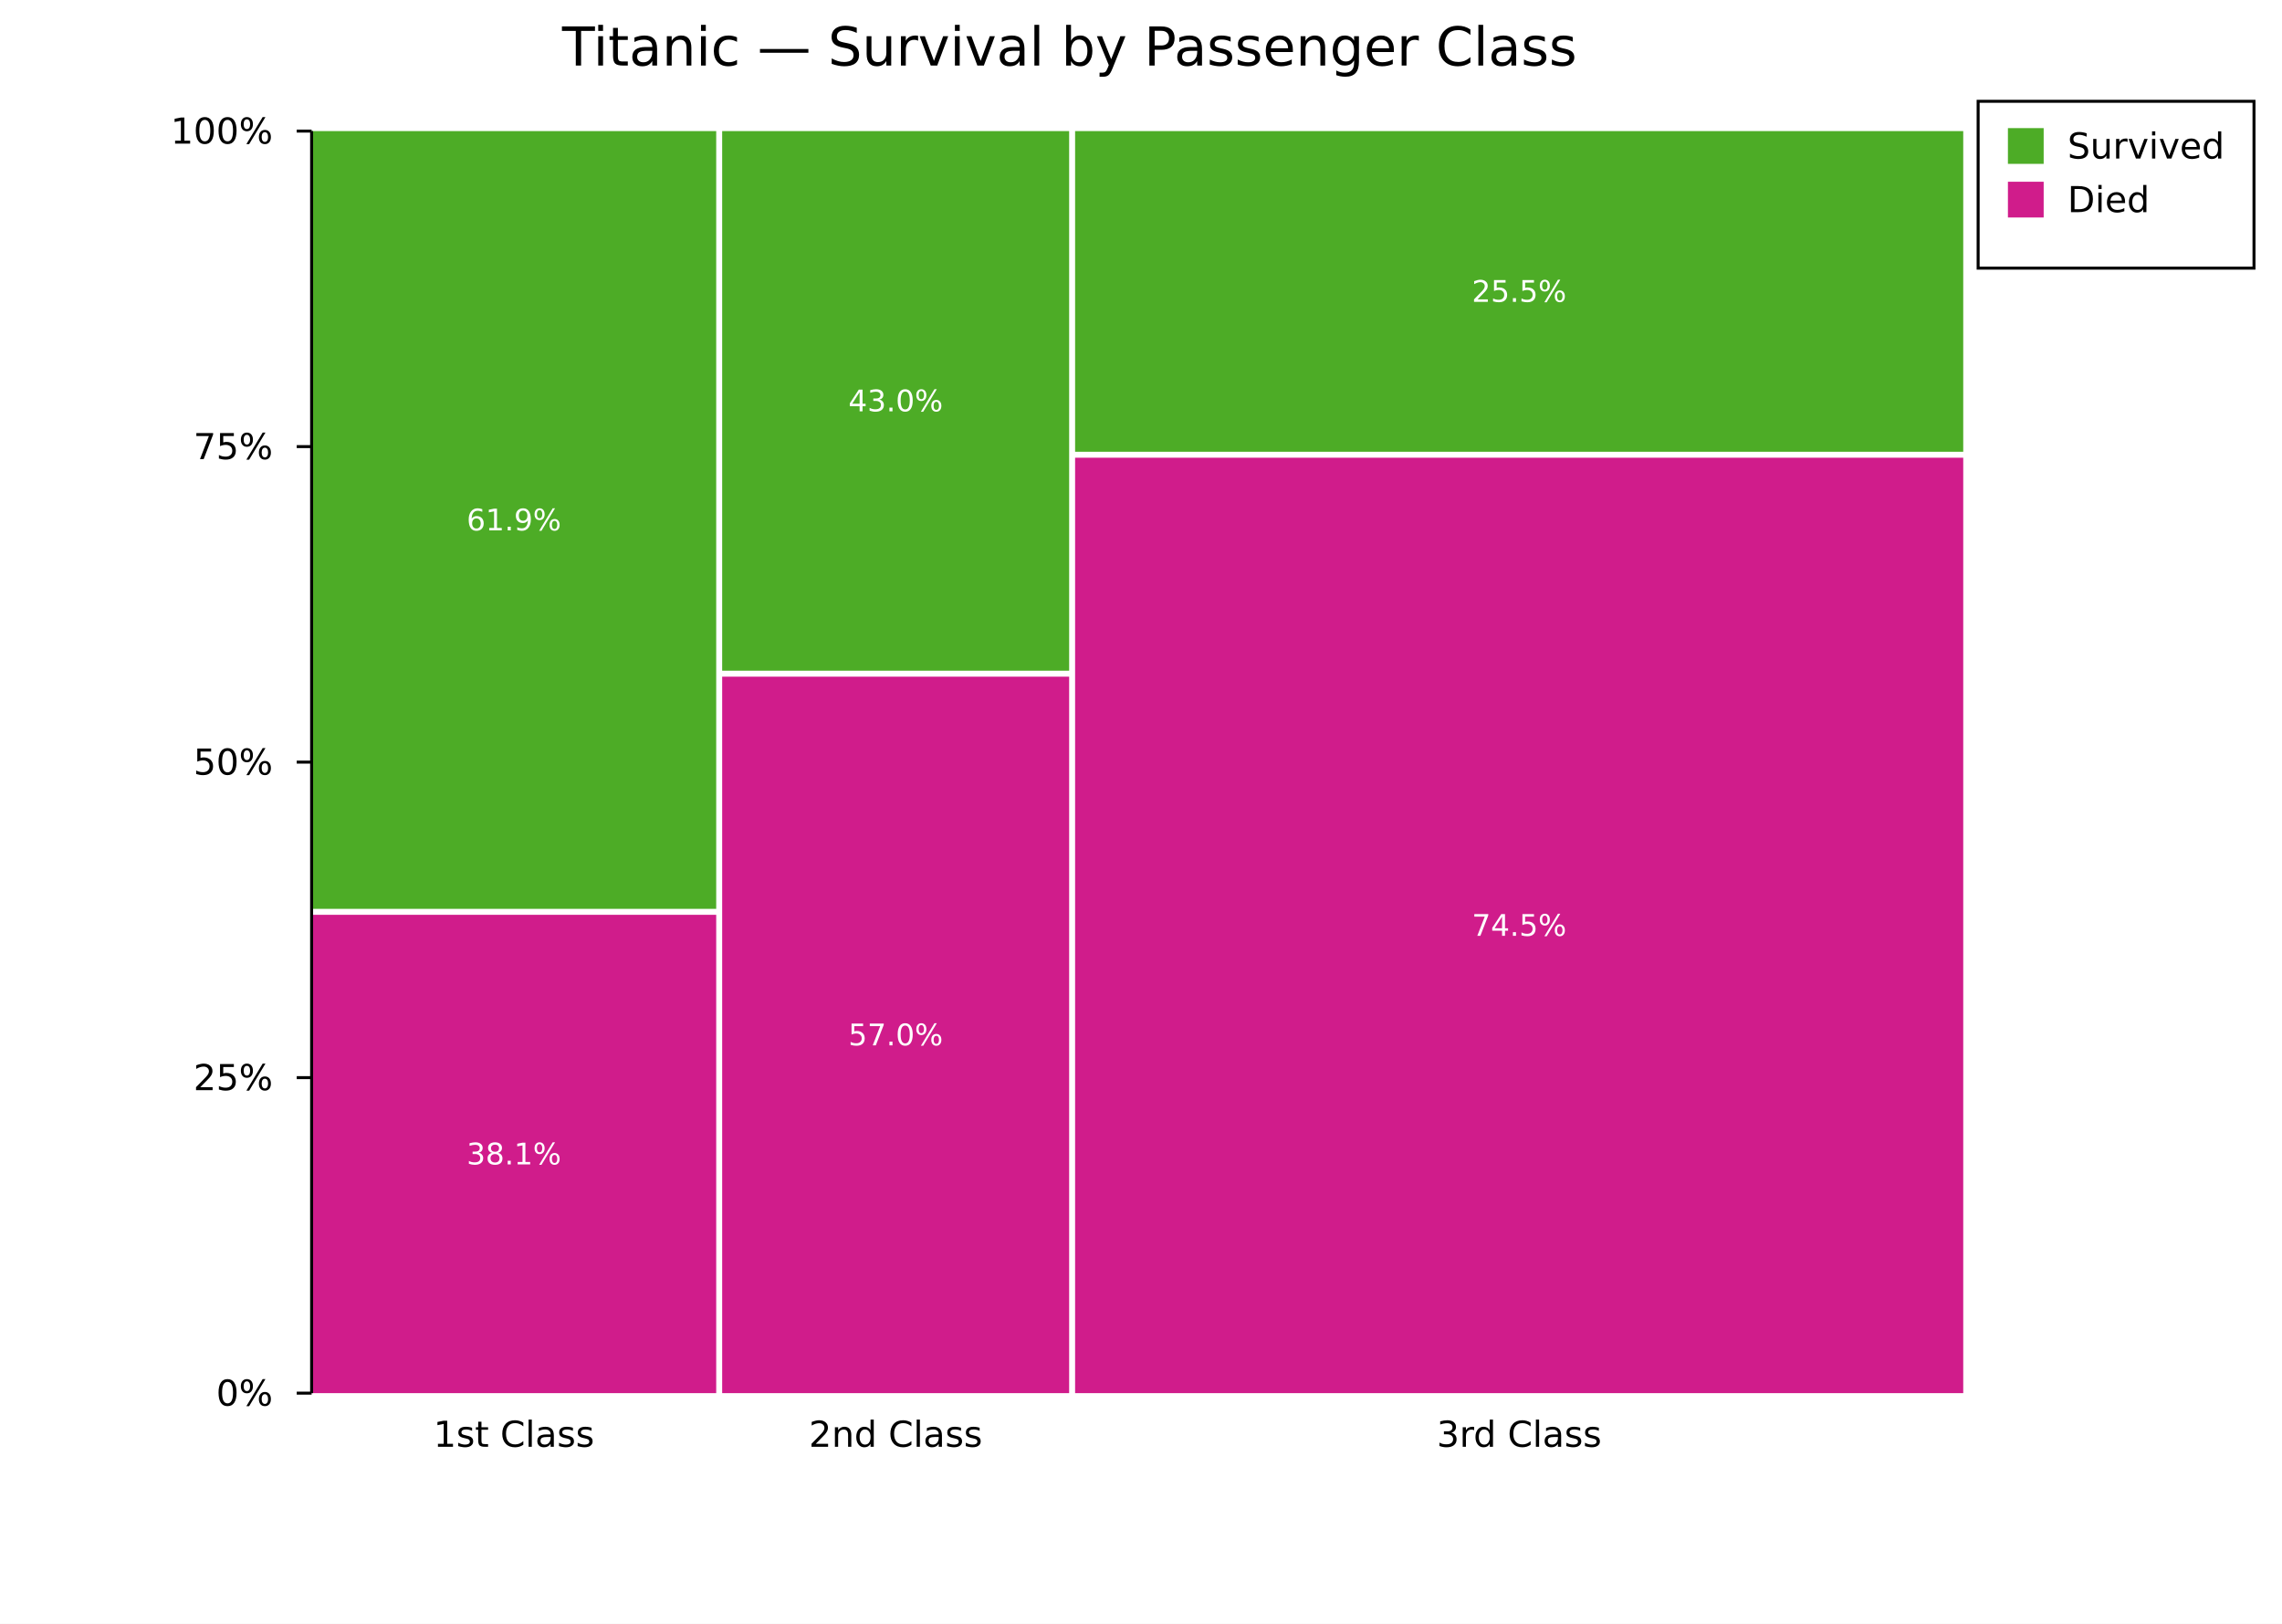
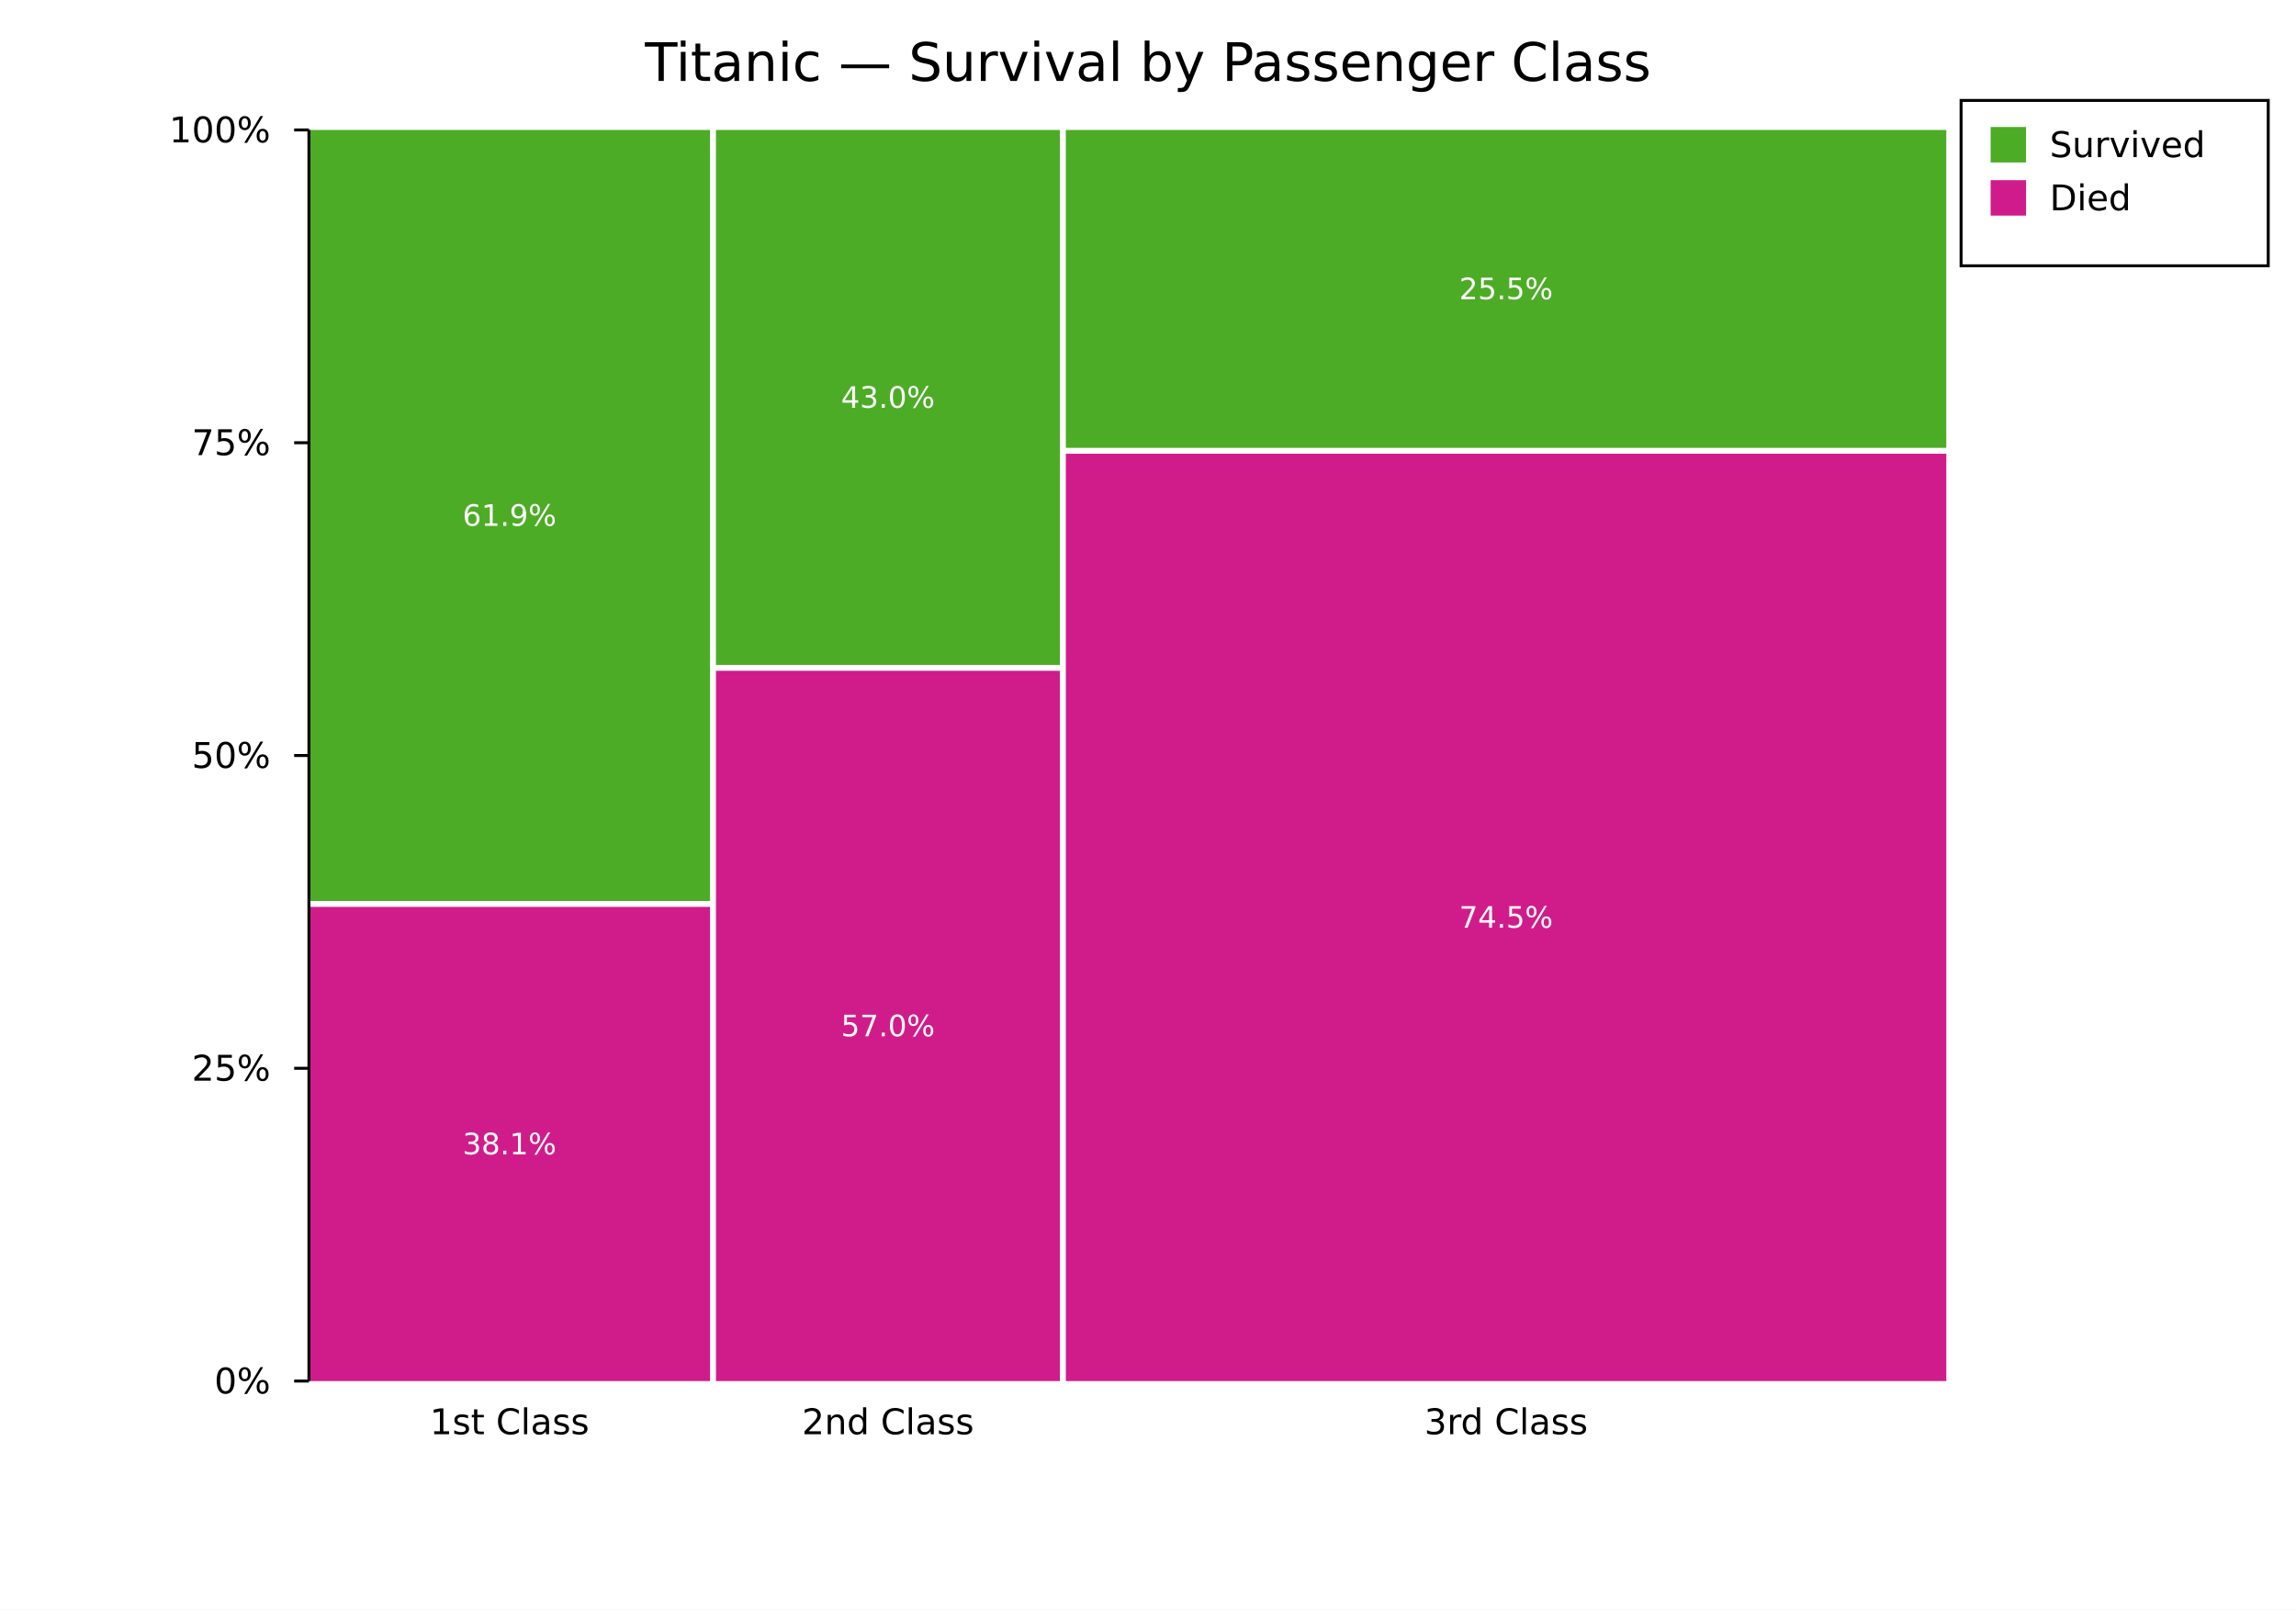
- <svg xmlns="http://www.w3.org/2000/svg" width="766" height="545" font-family="DejaVu Sans, Liberation Sans, Arial, sans-serif" fill="black">
+ <svg xmlns="http://www.w3.org/2000/svg" width="777.4" height="545" font-family="DejaVu Sans, Liberation Sans, Arial, sans-serif" fill="black">
  <rect width="100%" height="100%" fill="white" />
-   <text x="359" y="22" font-size="18" text-anchor="middle">Titanic — Survival by Passenger Class</text>
+   <text x="388.7" y="27.4" font-size="18" text-anchor="middle">Titanic — Survival by Passenger Class</text>
  <rect x="104.6" y="307.05" width="135.81" height="160.55" fill="#d01c8b" />
  <text x="172.51" y="390.83" font-size="10" text-anchor="middle" fill="#ffffff">38.1%</text>
  <rect x="104.6" y="44" width="135.81" height="261.05" fill="#4dac26" />
  <text x="172.51" y="178.03" font-size="10" text-anchor="middle" fill="#ffffff">61.9%</text>
  <text x="172.51" y="485.6" font-size="12" text-anchor="middle">1st Class</text>
  <rect x="242.41" y="227.12" width="116.47" height="240.48" fill="#d01c8b" />
  <text x="300.65" y="350.86" font-size="10" text-anchor="middle" fill="#ffffff">57.0%</text>
  <rect x="242.41" y="44" width="116.47" height="181.12" fill="#4dac26" />
  <text x="300.65" y="138.06" font-size="10" text-anchor="middle" fill="#ffffff">43.0%</text>
  <text x="300.65" y="485.6" font-size="12" text-anchor="middle">2nd Class</text>
  <rect x="360.88" y="153.63" width="298.12" height="313.97" fill="#d01c8b" />
  <text x="509.94" y="314.11" font-size="10" text-anchor="middle" fill="#ffffff">74.5%</text>
  <rect x="360.88" y="44" width="298.12" height="107.63" fill="#4dac26" />
  <text x="509.94" y="101.31" font-size="10" text-anchor="middle" fill="#ffffff">25.5%</text>
  <text x="509.94" y="485.6" font-size="12" text-anchor="middle">3rd Class</text>
  <line x1="104.6" y1="44" x2="104.6" y2="467.6" stroke="#000000" stroke-width="1" />
  <line x1="104.6" y1="467.6" x2="99.6" y2="467.6" stroke="#000000" stroke-width="1" />
  <text x="91.6" y="471.8" font-size="12" text-anchor="end">0%</text>
  <line x1="104.6" y1="361.7" x2="99.6" y2="361.7" stroke="#000000" stroke-width="1" />
  <text x="91.6" y="365.9" font-size="12" text-anchor="end">25%</text>
  <line x1="104.6" y1="255.8" x2="99.6" y2="255.8" stroke="#000000" stroke-width="1" />
  <text x="91.6" y="260" font-size="12" text-anchor="end">50%</text>
  <line x1="104.6" y1="149.9" x2="99.6" y2="149.9" stroke="#000000" stroke-width="1" />
  <text x="91.6" y="154.1" font-size="12" text-anchor="end">75%</text>
  <line x1="104.6" y1="44" x2="99.6" y2="44" stroke="#000000" stroke-width="1" />
  <text x="91.6" y="48.2" font-size="12" text-anchor="end">100%</text>
-   <rect x="664" y="34" width="92.6" height="56" fill="#ffffff" />
-   <rect x="664" y="34" width="92.6" height="56" fill="none" stroke="#000000" stroke-width="1" />
+   <rect x="664" y="34" width="104" height="56" fill="#ffffff" />
+   <rect x="664" y="34" width="104" height="56" fill="none" stroke="#000000" stroke-width="1" />
  <text x="694" y="53.2" font-size="12" text-anchor="start">Survived</text>
  <rect x="674" y="43" width="12" height="12" fill="#4dac26" />
  <text x="694" y="71.2" font-size="12" text-anchor="start">Died</text>
  <rect x="674" y="61" width="12" height="12" fill="#d01c8b" />
</svg>
